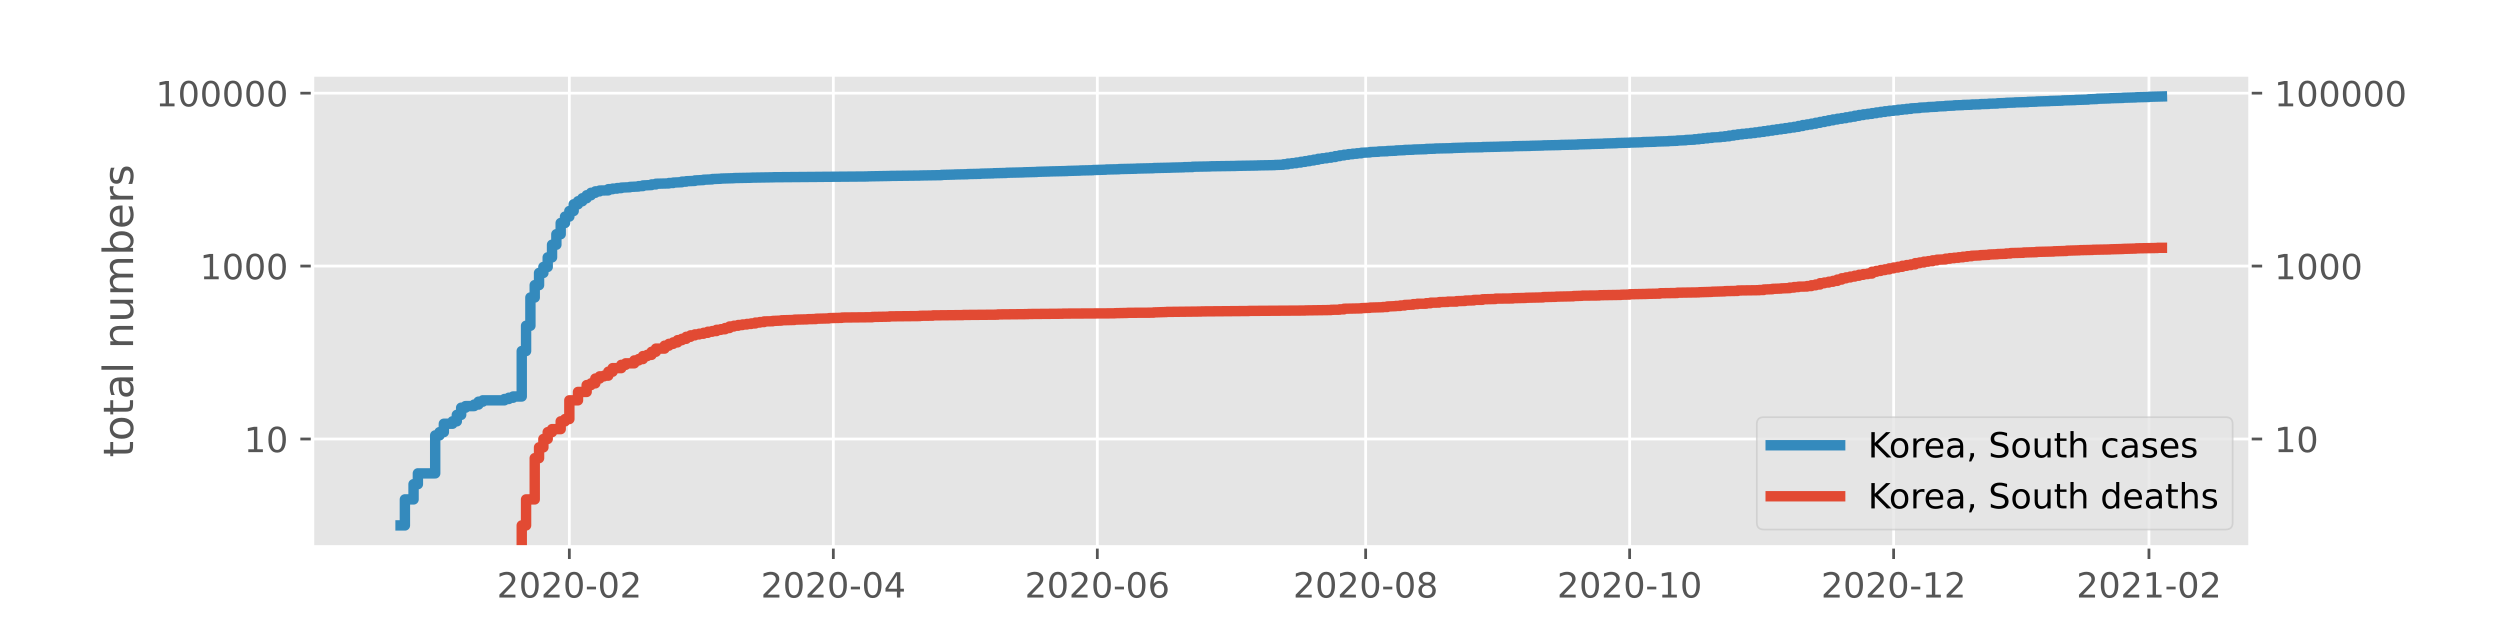
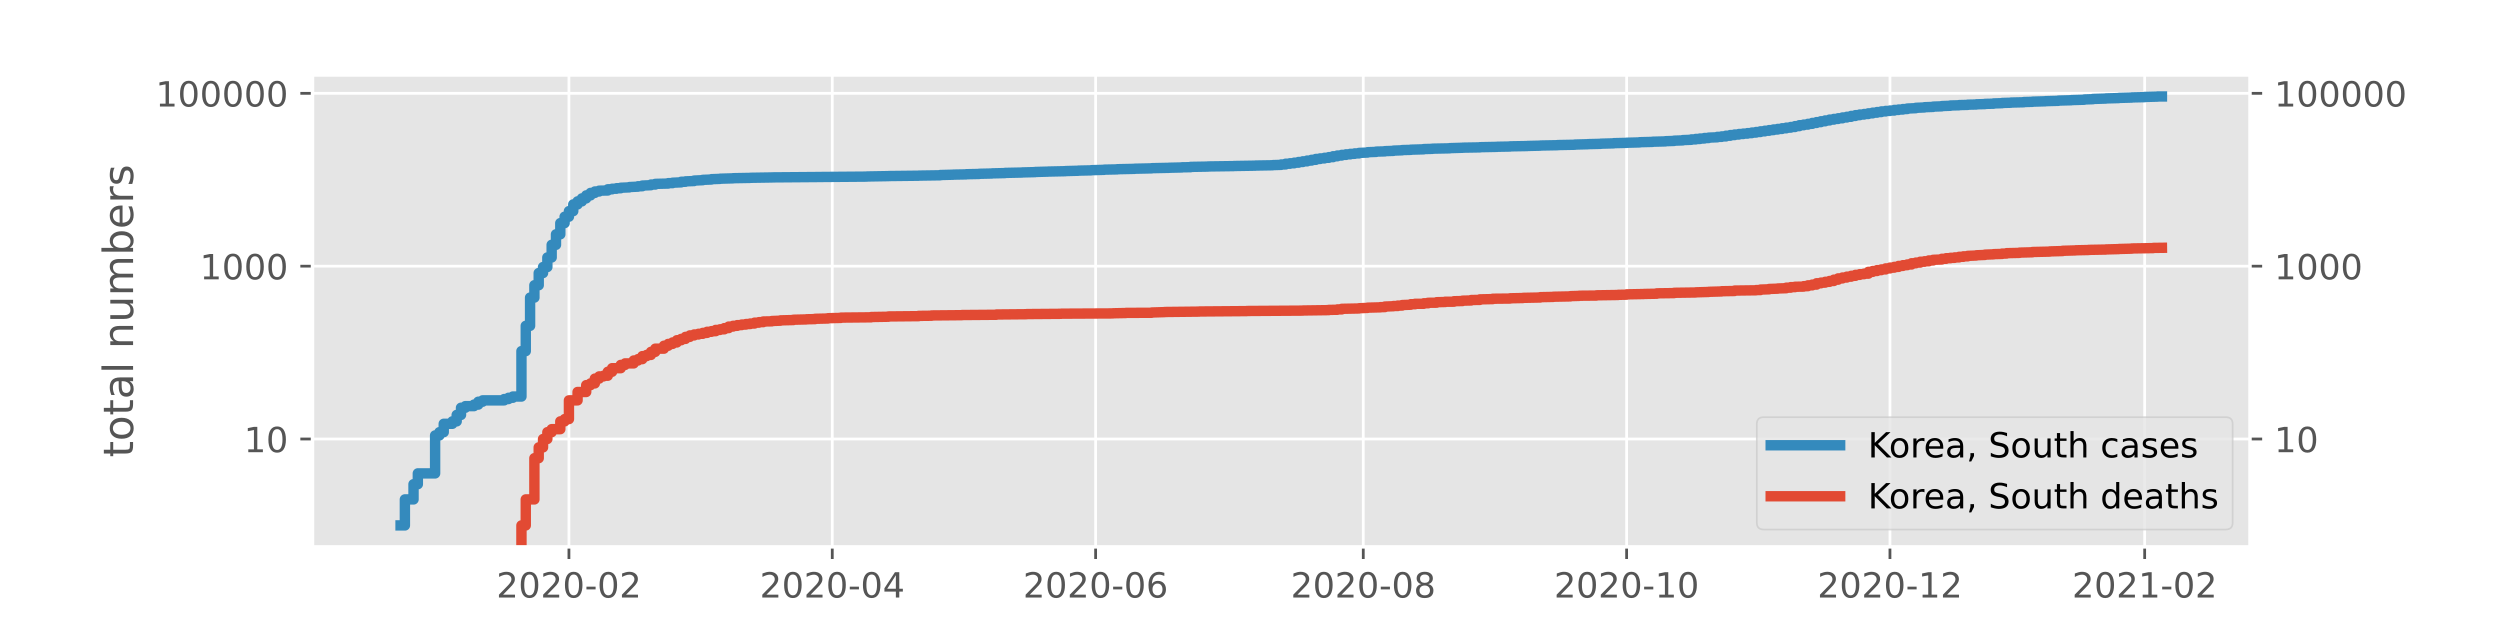
<svg xmlns="http://www.w3.org/2000/svg" xmlns:xlink="http://www.w3.org/1999/xlink" height="180pt" version="1.1" viewBox="0 0 720 180" width="720pt">
  <defs>
    <style type="text/css">*{stroke-linecap:butt;stroke-linejoin:round;}</style>
  </defs>
  <g id="figure_1">
    <g id="patch_1">
      <path d="M 0 180  L 720 180  L 720 0  L 0 0  z " style="fill:#ffffff;" />
    </g>
    <g id="axes_1">
      <g id="patch_2">
        <path d="M 90 157.5  L 648 157.5  L 648 21.6  L 90 21.6  z " style="fill:#e5e5e5;" />
      </g>
      <g id="matplotlib.axis_1">
        <g id="xtick_1">
          <g id="line2d_1">
-             <path clip-path="url(#p43a30514e8)" d="M 163.972 157.5  L 163.972 21.6  " style="fill:none;stroke:#ffffff;stroke-linecap:square;stroke-width:0.8;" />
+             <path clip-path="url(#p8a3646dbe7)" d="M 163.853 157.5  L 163.853 21.6  " style="fill:none;stroke:#ffffff;stroke-linecap:square;stroke-width:0.8;" />
          </g>
          <g id="line2d_2">
            <defs>
-               <path d="M 0 0  L 0 3.5  " id="md64f65a2cf" style="stroke:#555555;stroke-width:0.8;" />
+               <path d="M 0 0  L 0 3.5  " id="m3eeeee7637" style="stroke:#555555;stroke-width:0.8;" />
            </defs>
            <g>
-               <use style="fill:#555555;stroke:#555555;stroke-width:0.8;" x="163.972" xlink:href="#md64f65a2cf" y="157.5" />
+               <use style="fill:#555555;stroke:#555555;stroke-width:0.8;" x="163.853" xlink:href="#m3eeeee7637" y="157.5" />
            </g>
          </g>
          <g id="text_1">
-             <text style="fill:#555555;font-family:DejaVu Sans;font-size:10px;font-stretch:normal;font-style:normal;font-weight:normal;text-anchor:middle;" transform="rotate(-0, 163.9721, 172.0984)" x="163.972" y="172.098">2020-02</text>
+             <text style="fill:#555555;font-family:DejaVu Sans;font-size:10px;font-stretch:normal;font-style:normal;font-weight:normal;text-anchor:middle;" transform="rotate(-0, 163.8529, 172.0984)" x="163.853" y="172.098">2020-02</text>
          </g>
        </g>
        <g id="xtick_2">
          <g id="line2d_3">
-             <path clip-path="url(#p43a30514e8)" d="M 240.001 157.5  L 240.001 21.6  " style="fill:none;stroke:#ffffff;stroke-linecap:square;stroke-width:0.8;" />
+             <path clip-path="url(#p8a3646dbe7)" d="M 239.695 157.5  L 239.695 21.6  " style="fill:none;stroke:#ffffff;stroke-linecap:square;stroke-width:0.8;" />
          </g>
          <g id="line2d_4">
            <g>
-               <use style="fill:#555555;stroke:#555555;stroke-width:0.8;" x="240.001" xlink:href="#md64f65a2cf" y="157.5" />
+               <use style="fill:#555555;stroke:#555555;stroke-width:0.8;" x="239.695" xlink:href="#m3eeeee7637" y="157.5" />
            </g>
          </g>
          <g id="text_2">
-             <text style="fill:#555555;font-family:DejaVu Sans;font-size:10px;font-stretch:normal;font-style:normal;font-weight:normal;text-anchor:middle;" transform="rotate(-0, 240.0007, 172.0984)" x="240.001" y="172.098">2020-04</text>
+             <text style="fill:#555555;font-family:DejaVu Sans;font-size:10px;font-stretch:normal;font-style:normal;font-weight:normal;text-anchor:middle;" transform="rotate(-0, 239.6952, 172.0984)" x="239.695" y="172.098">2020-04</text>
          </g>
        </g>
        <g id="xtick_3">
          <g id="line2d_5">
-             <path clip-path="url(#p43a30514e8)" d="M 316.029 157.5  L 316.029 21.6  " style="fill:none;stroke:#ffffff;stroke-linecap:square;stroke-width:0.8;" />
+             <path clip-path="url(#p8a3646dbe7)" d="M 315.537 157.5  L 315.537 21.6  " style="fill:none;stroke:#ffffff;stroke-linecap:square;stroke-width:0.8;" />
          </g>
          <g id="line2d_6">
            <g>
-               <use style="fill:#555555;stroke:#555555;stroke-width:0.8;" x="316.029" xlink:href="#md64f65a2cf" y="157.5" />
+               <use style="fill:#555555;stroke:#555555;stroke-width:0.8;" x="315.537" xlink:href="#m3eeeee7637" y="157.5" />
            </g>
          </g>
          <g id="text_3">
-             <text style="fill:#555555;font-family:DejaVu Sans;font-size:10px;font-stretch:normal;font-style:normal;font-weight:normal;text-anchor:middle;" transform="rotate(-0, 316.0293, 172.0984)" x="316.029" y="172.098">2020-06</text>
+             <text style="fill:#555555;font-family:DejaVu Sans;font-size:10px;font-stretch:normal;font-style:normal;font-weight:normal;text-anchor:middle;" transform="rotate(-0, 315.5374, 172.0984)" x="315.537" y="172.098">2020-06</text>
          </g>
        </g>
        <g id="xtick_4">
          <g id="line2d_7">
-             <path clip-path="url(#p43a30514e8)" d="M 393.304 157.5  L 393.304 21.6  " style="fill:none;stroke:#ffffff;stroke-linecap:square;stroke-width:0.8;" />
+             <path clip-path="url(#p8a3646dbe7)" d="M 392.623 157.5  L 392.623 21.6  " style="fill:none;stroke:#ffffff;stroke-linecap:square;stroke-width:0.8;" />
          </g>
          <g id="line2d_8">
            <g>
-               <use style="fill:#555555;stroke:#555555;stroke-width:0.8;" x="393.304" xlink:href="#md64f65a2cf" y="157.5" />
+               <use style="fill:#555555;stroke:#555555;stroke-width:0.8;" x="392.623" xlink:href="#m3eeeee7637" y="157.5" />
            </g>
          </g>
          <g id="text_4">
-             <text style="fill:#555555;font-family:DejaVu Sans;font-size:10px;font-stretch:normal;font-style:normal;font-weight:normal;text-anchor:middle;" transform="rotate(-0, 393.3042, 172.0984)" x="393.304" y="172.098">2020-08</text>
+             <text style="fill:#555555;font-family:DejaVu Sans;font-size:10px;font-stretch:normal;font-style:normal;font-weight:normal;text-anchor:middle;" transform="rotate(-0, 392.623, 172.0984)" x="392.623" y="172.098">2020-08</text>
          </g>
        </g>
        <g id="xtick_5">
          <g id="line2d_9">
-             <path clip-path="url(#p43a30514e8)" d="M 469.333 157.5  L 469.333 21.6  " style="fill:none;stroke:#ffffff;stroke-linecap:square;stroke-width:0.8;" />
+             <path clip-path="url(#p8a3646dbe7)" d="M 468.465 157.5  L 468.465 21.6  " style="fill:none;stroke:#ffffff;stroke-linecap:square;stroke-width:0.8;" />
          </g>
          <g id="line2d_10">
            <g>
-               <use style="fill:#555555;stroke:#555555;stroke-width:0.8;" x="469.333" xlink:href="#md64f65a2cf" y="157.5" />
+               <use style="fill:#555555;stroke:#555555;stroke-width:0.8;" x="468.465" xlink:href="#m3eeeee7637" y="157.5" />
            </g>
          </g>
          <g id="text_5">
-             <text style="fill:#555555;font-family:DejaVu Sans;font-size:10px;font-stretch:normal;font-style:normal;font-weight:normal;text-anchor:middle;" transform="rotate(-0, 469.3328, 172.0984)" x="469.333" y="172.098">2020-10</text>
+             <text style="fill:#555555;font-family:DejaVu Sans;font-size:10px;font-stretch:normal;font-style:normal;font-weight:normal;text-anchor:middle;" transform="rotate(-0, 468.4652, 172.0984)" x="468.465" y="172.098">2020-10</text>
          </g>
        </g>
        <g id="xtick_6">
          <g id="line2d_11">
-             <path clip-path="url(#p43a30514e8)" d="M 545.361 157.5  L 545.361 21.6  " style="fill:none;stroke:#ffffff;stroke-linecap:square;stroke-width:0.8;" />
+             <path clip-path="url(#p8a3646dbe7)" d="M 544.307 157.5  L 544.307 21.6  " style="fill:none;stroke:#ffffff;stroke-linecap:square;stroke-width:0.8;" />
          </g>
          <g id="line2d_12">
            <g>
-               <use style="fill:#555555;stroke:#555555;stroke-width:0.8;" x="545.361" xlink:href="#md64f65a2cf" y="157.5" />
+               <use style="fill:#555555;stroke:#555555;stroke-width:0.8;" x="544.307" xlink:href="#m3eeeee7637" y="157.5" />
            </g>
          </g>
          <g id="text_6">
-             <text style="fill:#555555;font-family:DejaVu Sans;font-size:10px;font-stretch:normal;font-style:normal;font-weight:normal;text-anchor:middle;" transform="rotate(-0, 545.3614, 172.0984)" x="545.361" y="172.098">2020-12</text>
+             <text style="fill:#555555;font-family:DejaVu Sans;font-size:10px;font-stretch:normal;font-style:normal;font-weight:normal;text-anchor:middle;" transform="rotate(-0, 544.3075, 172.0984)" x="544.307" y="172.098">2020-12</text>
          </g>
        </g>
        <g id="xtick_7">
          <g id="line2d_13">
-             <path clip-path="url(#p43a30514e8)" d="M 618.897 157.5  L 618.897 21.6  " style="fill:none;stroke:#ffffff;stroke-linecap:square;stroke-width:0.8;" />
+             <path clip-path="url(#p8a3646dbe7)" d="M 617.663 157.5  L 617.663 21.6  " style="fill:none;stroke:#ffffff;stroke-linecap:square;stroke-width:0.8;" />
          </g>
          <g id="line2d_14">
            <g>
-               <use style="fill:#555555;stroke:#555555;stroke-width:0.8;" x="618.897" xlink:href="#md64f65a2cf" y="157.5" />
+               <use style="fill:#555555;stroke:#555555;stroke-width:0.8;" x="617.663" xlink:href="#m3eeeee7637" y="157.5" />
            </g>
          </g>
          <g id="text_7">
-             <text style="fill:#555555;font-family:DejaVu Sans;font-size:10px;font-stretch:normal;font-style:normal;font-weight:normal;text-anchor:middle;" transform="rotate(-0, 618.8973, 172.0984)" x="618.897" y="172.098">2021-02</text>
+             <text style="fill:#555555;font-family:DejaVu Sans;font-size:10px;font-stretch:normal;font-style:normal;font-weight:normal;text-anchor:middle;" transform="rotate(-0, 617.6631, 172.0984)" x="617.663" y="172.098">2021-02</text>
          </g>
        </g>
      </g>
      <g id="matplotlib.axis_2">
        <g id="ytick_1">
          <g id="line2d_15">
-             <path clip-path="url(#p43a30514e8)" d="M 90 126.425  L 648 126.425  " style="fill:none;stroke:#ffffff;stroke-linecap:square;stroke-width:0.8;" />
+             <path clip-path="url(#p8a3646dbe7)" d="M 90 126.435  L 648 126.435  " style="fill:none;stroke:#ffffff;stroke-linecap:square;stroke-width:0.8;" />
          </g>
          <g id="line2d_16">
            <defs>
-               <path d="M 0 0  L -3.5 0  " id="m64a913d6ca" style="stroke:#555555;stroke-width:0.8;" />
+               <path d="M 0 0  L -3.5 0  " id="m6e95ade12e" style="stroke:#555555;stroke-width:0.8;" />
            </defs>
            <g>
-               <use style="fill:#555555;stroke:#555555;stroke-width:0.8;" x="90" xlink:href="#m64a913d6ca" y="126.425" />
+               <use style="fill:#555555;stroke:#555555;stroke-width:0.8;" x="90" xlink:href="#m6e95ade12e" y="126.435" />
            </g>
          </g>
          <g id="line2d_17">
            <defs>
-               <path d="M 0 0  L 3.5 0  " id="m643b2a8a29" style="stroke:#555555;stroke-width:0.8;" />
+               <path d="M 0 0  L 3.5 0  " id="m6616b6a2cb" style="stroke:#555555;stroke-width:0.8;" />
            </defs>
            <g>
-               <use style="fill:#555555;stroke:#555555;stroke-width:0.8;" x="648" xlink:href="#m643b2a8a29" y="126.425" />
+               <use style="fill:#555555;stroke:#555555;stroke-width:0.8;" x="648" xlink:href="#m6616b6a2cb" y="126.435" />
            </g>
          </g>
          <g id="text_8">
-             <text style="fill:#555555;font-family:DejaVu Sans;font-size:10px;font-stretch:normal;font-style:normal;font-weight:normal;text-anchor:end;" transform="rotate(-0, 83, 130.224)" x="83" y="130.224">10</text>
+             <text style="fill:#555555;font-family:DejaVu Sans;font-size:10px;font-stretch:normal;font-style:normal;font-weight:normal;text-anchor:end;" transform="rotate(-0, 83, 130.2339)" x="83" y="130.234">10</text>
          </g>
          <g id="text_9">
-             <text style="fill:#555555;font-family:DejaVu Sans;font-size:10px;font-stretch:normal;font-style:normal;font-weight:normal;text-anchor:start;" transform="rotate(-0, 655, 130.224)" x="655" y="130.224">10</text>
+             <text style="fill:#555555;font-family:DejaVu Sans;font-size:10px;font-stretch:normal;font-style:normal;font-weight:normal;text-anchor:start;" transform="rotate(-0, 655, 130.2339)" x="655" y="130.234">10</text>
          </g>
        </g>
        <g id="ytick_2">
          <g id="line2d_18">
-             <path clip-path="url(#p43a30514e8)" d="M 90 76.629  L 648 76.629  " style="fill:none;stroke:#ffffff;stroke-linecap:square;stroke-width:0.8;" />
+             <path clip-path="url(#p8a3646dbe7)" d="M 90 76.659  L 648 76.659  " style="fill:none;stroke:#ffffff;stroke-linecap:square;stroke-width:0.8;" />
          </g>
          <g id="line2d_19">
            <g>
-               <use style="fill:#555555;stroke:#555555;stroke-width:0.8;" x="90" xlink:href="#m64a913d6ca" y="76.629" />
+               <use style="fill:#555555;stroke:#555555;stroke-width:0.8;" x="90" xlink:href="#m6e95ade12e" y="76.659" />
            </g>
          </g>
          <g id="line2d_20">
            <g>
-               <use style="fill:#555555;stroke:#555555;stroke-width:0.8;" x="648" xlink:href="#m643b2a8a29" y="76.629" />
+               <use style="fill:#555555;stroke:#555555;stroke-width:0.8;" x="648" xlink:href="#m6616b6a2cb" y="76.659" />
            </g>
          </g>
          <g id="text_10">
-             <text style="fill:#555555;font-family:DejaVu Sans;font-size:10px;font-stretch:normal;font-style:normal;font-weight:normal;text-anchor:end;" transform="rotate(-0, 83, 80.42813)" x="83" y="80.428">1000</text>
+             <text style="fill:#555555;font-family:DejaVu Sans;font-size:10px;font-stretch:normal;font-style:normal;font-weight:normal;text-anchor:end;" transform="rotate(-0, 83, 80.4578)" x="83" y="80.458">1000</text>
          </g>
          <g id="text_11">
-             <text style="fill:#555555;font-family:DejaVu Sans;font-size:10px;font-stretch:normal;font-style:normal;font-weight:normal;text-anchor:start;" transform="rotate(-0, 655, 80.42813)" x="655" y="80.428">1000</text>
+             <text style="fill:#555555;font-family:DejaVu Sans;font-size:10px;font-stretch:normal;font-style:normal;font-weight:normal;text-anchor:start;" transform="rotate(-0, 655, 80.4578)" x="655" y="80.458">1000</text>
          </g>
        </g>
        <g id="ytick_3">
          <g id="line2d_21">
-             <path clip-path="url(#p43a30514e8)" d="M 90 26.833  L 648 26.833  " style="fill:none;stroke:#ffffff;stroke-linecap:square;stroke-width:0.8;" />
+             <path clip-path="url(#p8a3646dbe7)" d="M 90 26.882  L 648 26.882  " style="fill:none;stroke:#ffffff;stroke-linecap:square;stroke-width:0.8;" />
          </g>
          <g id="line2d_22">
            <g>
-               <use style="fill:#555555;stroke:#555555;stroke-width:0.8;" x="90" xlink:href="#m64a913d6ca" y="26.833" />
+               <use style="fill:#555555;stroke:#555555;stroke-width:0.8;" x="90" xlink:href="#m6e95ade12e" y="26.882" />
            </g>
          </g>
          <g id="line2d_23">
            <g>
-               <use style="fill:#555555;stroke:#555555;stroke-width:0.8;" x="648" xlink:href="#m643b2a8a29" y="26.833" />
+               <use style="fill:#555555;stroke:#555555;stroke-width:0.8;" x="648" xlink:href="#m6616b6a2cb" y="26.882" />
            </g>
          </g>
          <g id="text_12">
-             <text style="fill:#555555;font-family:DejaVu Sans;font-size:10px;font-stretch:normal;font-style:normal;font-weight:normal;text-anchor:end;" transform="rotate(-0, 83, 30.63225)" x="83" y="30.632">100000</text>
+             <text style="fill:#555555;font-family:DejaVu Sans;font-size:10px;font-stretch:normal;font-style:normal;font-weight:normal;text-anchor:end;" transform="rotate(-0, 83, 30.6817)" x="83" y="30.682">100000</text>
          </g>
          <g id="text_13">
-             <text style="fill:#555555;font-family:DejaVu Sans;font-size:10px;font-stretch:normal;font-style:normal;font-weight:normal;text-anchor:start;" transform="rotate(-0, 655, 30.63225)" x="655" y="30.632">100000</text>
+             <text style="fill:#555555;font-family:DejaVu Sans;font-size:10px;font-stretch:normal;font-style:normal;font-weight:normal;text-anchor:start;" transform="rotate(-0, 655, 30.6817)" x="655" y="30.682">100000</text>
          </g>
        </g>
        <g id="text_14">
          <text style="fill:#555555;font-family:DejaVu Sans;font-size:12px;font-stretch:normal;font-style:normal;font-weight:normal;text-anchor:middle;" transform="rotate(-90, 38.32937, 89.55)" x="38.329" y="89.55">total numbers</text>
        </g>
      </g>
      <g id="line2d_24">
-         <path clip-path="url(#p43a30514e8)" d="M 115.364 151.323  L 116.61 151.323  L 116.61 143.828  L 119.103 143.828  L 119.103 139.443  L 120.349 139.443  L 120.349 136.333  L 125.335 136.333  L 125.335 125.394  L 126.581 125.394  L 126.581 124.453  L 127.827 124.453  L 127.827 122.04  L 130.32 122.04  L 130.32 121.343  L 131.566 121.343  L 131.566 119.484  L 132.813 119.484  L 132.813 117.419  L 134.059 117.419  L 134.059 116.958  L 136.552 116.958  L 136.552 116.517  L 137.798 116.517  L 137.798 115.685  L 139.045 115.685  L 139.045 115.291  L 145.277 115.291  L 145.277 114.912  L 146.523 114.912  L 146.523 114.545  L 147.769 114.545  L 147.769 114.191  L 150.262 114.191  L 150.262 101.103  L 151.508 101.103  L 151.508 93.818  L 152.755 93.818  L 152.755 85.68  L 154.001 85.68  L 154.001 82.117  L 155.247 82.117  L 155.247 78.605  L 156.494 78.605  L 156.494 76.881  L 157.74 76.881  L 157.74 74.121  L 158.987 74.121  L 158.987 70.479  L 160.233 70.479  L 160.233 67.45  L 161.479 67.45  L 161.479 64.222  L 162.726 64.222  L 162.726 62.377  L 163.972 62.377  L 163.972 60.769  L 165.218 60.769  L 165.218 58.831  L 166.465 58.831  L 166.465 57.96  L 167.711 57.96  L 167.711 57.097  L 168.958 57.097  L 168.958 56.235  L 170.204 56.235  L 170.204 55.525  L 171.45 55.525  L 171.45 55.113  L 172.697 55.113  L 172.697 54.873  L 175.189 54.823  L 175.189 54.48  L 176.436 54.48  L 176.436 54.322  L 177.682 54.322  L 177.682 54.172  L 178.929 54.172  L 178.929 54.028  L 181.421 53.927  L 181.421 53.829  L 183.914 53.72  L 183.914 53.6  L 185.16 53.6  L 185.16 53.406  L 187.653 53.297  L 187.653 53.114  L 188.899 53.114  L 188.899 52.917  L 192.639 52.826  L 192.639 52.707  L 193.885 52.707  L 193.885 52.584  L 196.378 52.479  L 196.378 52.311  L 197.624 52.311  L 197.624 52.192  L 200.117 52.104  L 200.117 51.965  L 202.61 51.854  L 202.61 51.757  L 205.102 51.664  L 205.102 51.564  L 207.595 51.478  L 207.595 51.428  L 211.334 51.324  L 211.334 51.283  L 216.32 51.191  L 216.32 51.165  L 222.551 51.065  L 222.551 51.047  L 236.262 50.938  L 236.262 50.934  L 249.972 50.825  L 249.972 50.79  L 256.203 50.683  L 256.203 50.664  L 264.928 50.562  L 264.928 50.539  L 271.16 50.443  L 271.16 50.367  L 274.899 50.275  L 274.899 50.25  L 278.638 50.181  L 278.638 50.135  L 282.377 50.063  L 282.377 50.016  L 286.116 49.928  L 286.116 49.894  L 289.855 49.807  L 289.855 49.757  L 294.841 49.651  L 294.841 49.621  L 298.58 49.53  L 298.58 49.487  L 302.319 49.387  L 302.319 49.372  L 307.305 49.264  L 307.305 49.23  L 311.044 49.134  L 311.044 49.098  L 314.783 49.02  L 314.783 48.974  L 318.522 48.869  L 318.522 48.819  L 322.261 48.745  L 322.261 48.693  L 327.247 48.588  L 327.247 48.553  L 332.232 48.445  L 332.232 48.397  L 337.218 48.291  L 337.218 48.271  L 340.957 48.187  L 340.957 48.141  L 343.449 48.109  L 343.449 48.022  L 348.435 47.937  L 348.435 47.901  L 355.913 47.796  L 355.913 47.771  L 362.145 47.667  L 362.145 47.64  L 367.13 47.555  L 367.13 47.514  L 369.623 47.439  L 369.623 47.319  L 370.87 47.319  L 370.87 47.12  L 372.116 47.12  L 372.116 46.982  L 373.362 46.982  L 373.362 46.812  L 374.609 46.812  L 374.609 46.61  L 375.855 46.61  L 375.855 46.417  L 377.101 46.417  L 377.101 46.205  L 378.348 46.205  L 378.348 45.992  L 379.594 45.992  L 379.594 45.742  L 380.841 45.742  L 380.841 45.578  L 382.087 45.578  L 382.087 45.408  L 383.333 45.408  L 383.333 45.217  L 384.58 45.217  L 384.58 44.959  L 385.826 44.959  L 385.826 44.747  L 387.072 44.747  L 387.072 44.565  L 388.319 44.565  L 388.319 44.4  L 389.565 44.4  L 389.565 44.265  L 390.811 44.265  L 390.811 44.138  L 392.058 44.138  L 392.058 43.996  L 394.551 43.893  L 394.551 43.79  L 397.043 43.703  L 397.043 43.618  L 399.536 43.557  L 399.536 43.488  L 402.029 43.41  L 402.029 43.332  L 404.522 43.245  L 404.522 43.178  L 407.014 43.119  L 407.014 43.066  L 410.753 42.96  L 410.753 42.887  L 413.246 42.827  L 413.246 42.775  L 418.232 42.675  L 418.232 42.624  L 421.971 42.513  L 421.971 42.485  L 426.956 42.401  L 426.956 42.35  L 431.942 42.252  L 431.942 42.224  L 435.681 42.157  L 435.681 42.107  L 440.666 42.02  L 440.666 41.995  L 444.405 41.908  L 444.405 41.871  L 449.391 41.776  L 449.391 41.737  L 454.376 41.641  L 454.376 41.591  L 458.115 41.493  L 458.115 41.467  L 461.855 41.381  L 461.855 41.338  L 465.594 41.24  L 465.594 41.189  L 469.333 41.099  L 469.333 41.068  L 473.072 40.971  L 473.072 40.913  L 476.811 40.821  L 476.811 40.772  L 480.55 40.676  L 480.55 40.62  L 483.043 40.546  L 483.043 40.468  L 485.536 40.389  L 485.536 40.305  L 488.028 40.219  L 488.028 40.103  L 489.275 40.103  L 489.275 39.977  L 490.521 39.977  L 490.521 39.846  L 491.767 39.846  L 491.767 39.707  L 493.014 39.707  L 493.014 39.591  L 495.507 39.496  L 495.507 39.375  L 496.753 39.375  L 496.753 39.244  L 497.999 39.244  L 497.999 39.047  L 499.246 39.047  L 499.246 38.858  L 500.492 38.858  L 500.492 38.699  L 501.738 38.699  L 501.738 38.554  L 502.985 38.554  L 502.985 38.435  L 504.231 38.435  L 504.231 38.293  L 505.478 38.293  L 505.478 38.135  L 506.724 38.135  L 506.724 37.97  L 507.97 37.97  L 507.97 37.781  L 509.217 37.781  L 509.217 37.609  L 510.463 37.609  L 510.463 37.426  L 511.709 37.426  L 511.709 37.25  L 512.956 37.25  L 512.956 37.083  L 514.202 37.083  L 514.202 36.896  L 515.449 36.896  L 515.449 36.714  L 516.695 36.714  L 516.695 36.531  L 517.941 36.531  L 517.941 36.282  L 519.188 36.282  L 519.188 36.018  L 520.434 36.018  L 520.434 35.838  L 521.68 35.838  L 521.68 35.621  L 522.927 35.621  L 522.927 35.362  L 524.173 35.362  L 524.173 35.124  L 525.419 35.124  L 525.419 34.879  L 526.666 34.879  L 526.666 34.642  L 527.912 34.642  L 527.912 34.401  L 529.159 34.401  L 529.159 34.201  L 530.405 34.201  L 530.405 34.017  L 531.651 34.017  L 531.651 33.79  L 532.898 33.79  L 532.898 33.59  L 534.144 33.59  L 534.144 33.343  L 535.39 33.343  L 535.39 33.122  L 536.637 33.122  L 536.637 32.936  L 537.883 32.936  L 537.883 32.783  L 539.13 32.783  L 539.13 32.589  L 540.376 32.589  L 540.376 32.398  L 541.622 32.398  L 541.622 32.224  L 542.869 32.224  L 542.869 32.042  L 544.115 32.042  L 544.115 31.899  L 545.361 31.899  L 545.361 31.787  L 546.608 31.787  L 546.608 31.614  L 547.854 31.614  L 547.854 31.495  L 549.101 31.495  L 549.101 31.356  L 550.347 31.356  L 550.347 31.214  L 552.84 31.106  L 552.84 31.003  L 555.332 30.898  L 555.332 30.828  L 557.825 30.744  L 557.825 30.657  L 560.318 30.578  L 560.318 30.5  L 562.811 30.412  L 562.811 30.334  L 565.303 30.276  L 565.303 30.219  L 567.796 30.16  L 567.796 30.101  L 570.289 30.051  L 570.289 29.988  L 572.782 29.932  L 572.782 29.869  L 575.274 29.818  L 575.274 29.74  L 577.767 29.67  L 577.767 29.604  L 580.26 29.54  L 580.26 29.491  L 583.999 29.403  L 583.999 29.339  L 586.492 29.278  L 586.492 29.228  L 590.231 29.125  L 590.231 29.087  L 593.97 28.988  L 593.97 28.922  L 597.709 28.822  L 597.709 28.78  L 601.448 28.677  L 601.448 28.597  L 603.941 28.518  L 603.941 28.448  L 607.68 28.34  L 607.68 28.299  L 611.419 28.201  L 611.419 28.152  L 615.158 28.054  L 615.158 28.011  L 618.897 27.928  L 618.897 27.875  L 622.636 27.777  L 622.636 27.777  " style="fill:none;stroke:#348abd;stroke-linecap:square;stroke-width:3;" />
+         <path clip-path="url(#p8a3646dbe7)" d="M 115.364 151.323  L 116.607 151.323  L 116.607 143.831  L 119.094 143.831  L 119.094 139.448  L 120.337 139.448  L 120.337 136.339  L 125.31 136.339  L 125.31 125.404  L 126.553 125.404  L 126.553 124.464  L 127.797 124.464  L 127.797 122.052  L 130.283 122.052  L 130.283 121.355  L 131.527 121.355  L 131.527 119.497  L 132.77 119.497  L 132.77 117.432  L 134.013 117.432  L 134.013 116.972  L 136.5 116.972  L 136.5 116.531  L 137.743 116.531  L 137.743 115.699  L 138.987 115.699  L 138.987 115.306  L 145.203 115.306  L 145.203 114.926  L 146.447 114.926  L 146.447 114.56  L 147.69 114.56  L 147.69 114.206  L 150.176 114.206  L 150.176 101.123  L 151.42 101.123  L 151.42 93.841  L 152.663 93.841  L 152.663 85.706  L 153.906 85.706  L 153.906 82.144  L 155.15 82.144  L 155.15 78.634  L 156.393 78.634  L 156.393 76.91  L 157.636 76.91  L 157.636 74.152  L 158.88 74.152  L 158.88 70.511  L 160.123 70.511  L 160.123 67.483  L 161.366 67.483  L 161.366 64.257  L 162.61 64.257  L 162.61 62.412  L 163.853 62.412  L 163.853 60.805  L 165.096 60.805  L 165.096 58.868  L 166.34 58.868  L 166.34 57.997  L 167.583 57.997  L 167.583 57.135  L 168.826 57.135  L 168.826 56.273  L 170.07 56.273  L 170.07 55.563  L 171.313 55.563  L 171.313 55.151  L 172.556 55.151  L 172.556 54.912  L 175.043 54.861  L 175.043 54.519  L 176.286 54.519  L 176.286 54.361  L 177.529 54.361  L 177.529 54.211  L 178.773 54.211  L 178.773 54.067  L 181.259 53.966  L 181.259 53.868  L 183.746 53.759  L 183.746 53.638  L 184.989 53.638  L 184.989 53.445  L 187.476 53.336  L 187.476 53.153  L 188.719 53.153  L 188.719 52.956  L 192.449 52.865  L 192.449 52.746  L 193.693 52.746  L 193.693 52.624  L 196.179 52.518  L 196.179 52.35  L 197.422 52.35  L 197.422 52.231  L 199.909 52.143  L 199.909 52.004  L 202.396 51.893  L 202.396 51.797  L 204.882 51.704  L 204.882 51.603  L 207.369 51.517  L 207.369 51.468  L 211.099 51.363  L 211.099 51.323  L 216.072 51.231  L 216.072 51.205  L 222.289 51.105  L 222.289 51.087  L 235.965 50.978  L 235.965 50.974  L 249.642 50.865  L 249.642 50.83  L 255.858 50.723  L 255.858 50.704  L 264.561 50.602  L 264.561 50.579  L 270.778 50.483  L 270.778 50.408  L 274.508 50.315  L 274.508 50.29  L 278.238 50.221  L 278.238 50.176  L 281.968 50.103  L 281.968 50.056  L 285.698 49.969  L 285.698 49.934  L 289.428 49.848  L 289.428 49.797  L 294.401 49.691  L 294.401 49.661  L 298.131 49.571  L 298.131 49.528  L 301.861 49.427  L 301.861 49.412  L 306.834 49.304  L 306.834 49.271  L 310.564 49.174  L 310.564 49.139  L 314.294 49.06  L 314.294 49.015  L 318.024 48.91  L 318.024 48.859  L 321.754 48.785  L 321.754 48.734  L 326.727 48.629  L 326.727 48.593  L 331.701 48.486  L 331.701 48.437  L 336.674 48.332  L 336.674 48.312  L 340.404 48.228  L 340.404 48.182  L 342.89 48.15  L 342.89 48.063  L 347.864 47.978  L 347.864 47.942  L 355.324 47.837  L 355.324 47.812  L 361.54 47.708  L 361.54 47.682  L 366.513 47.596  L 366.513 47.555  L 369 47.48  L 369 47.36  L 370.243 47.36  L 370.243 47.161  L 371.487 47.161  L 371.487 47.023  L 372.73 47.023  L 372.73 46.853  L 373.973 46.853  L 373.973 46.651  L 375.217 46.651  L 375.217 46.459  L 376.46 46.459  L 376.46 46.247  L 377.703 46.247  L 377.703 46.034  L 378.947 46.034  L 378.947 45.784  L 380.19 45.784  L 380.19 45.62  L 381.433 45.62  L 381.433 45.45  L 382.676 45.45  L 382.676 45.259  L 383.92 45.259  L 383.92 45.001  L 385.163 45.001  L 385.163 44.789  L 386.406 44.789  L 386.406 44.608  L 387.65 44.608  L 387.65 44.442  L 388.893 44.442  L 388.893 44.307  L 390.136 44.307  L 390.136 44.181  L 391.38 44.181  L 391.38 44.039  L 393.866 43.936  L 393.866 43.833  L 396.353 43.746  L 396.353 43.66  L 398.84 43.6  L 398.84 43.531  L 401.326 43.453  L 401.326 43.375  L 403.813 43.288  L 403.813 43.221  L 406.299 43.162  L 406.299 43.109  L 410.029 43.003  L 410.029 42.93  L 412.516 42.87  L 412.516 42.818  L 417.489 42.718  L 417.489 42.667  L 421.219 42.556  L 421.219 42.528  L 426.193 42.444  L 426.193 42.393  L 431.166 42.296  L 431.166 42.267  L 434.896 42.201  L 434.896 42.15  L 439.869 42.064  L 439.869 42.038  L 443.599 41.951  L 443.599 41.915  L 448.572 41.82  L 448.572 41.781  L 453.545 41.685  L 453.545 41.634  L 457.275 41.537  L 457.275 41.511  L 461.005 41.425  L 461.005 41.382  L 464.735 41.284  L 464.735 41.232  L 468.465 41.143  L 468.465 41.112  L 472.195 41.015  L 472.195 40.957  L 475.925 40.865  L 475.925 40.816  L 479.655 40.72  L 479.655 40.664  L 482.142 40.59  L 482.142 40.512  L 484.628 40.433  L 484.628 40.349  L 487.115 40.263  L 487.115 40.147  L 488.358 40.147  L 488.358 40.021  L 489.602 40.021  L 489.602 39.89  L 490.845 39.89  L 490.845 39.752  L 492.088 39.752  L 492.088 39.635  L 494.575 39.54  L 494.575 39.419  L 495.818 39.419  L 495.818 39.288  L 497.061 39.288  L 497.061 39.091  L 498.305 39.091  L 498.305 38.903  L 499.548 38.903  L 499.548 38.744  L 500.791 38.744  L 500.791 38.599  L 502.035 38.599  L 502.035 38.479  L 503.278 38.479  L 503.278 38.338  L 504.521 38.338  L 504.521 38.18  L 505.765 38.18  L 505.765 38.015  L 507.008 38.015  L 507.008 37.826  L 508.251 37.826  L 508.251 37.654  L 509.495 37.654  L 509.495 37.471  L 510.738 37.471  L 510.738 37.295  L 511.981 37.295  L 511.981 37.128  L 513.225 37.128  L 513.225 36.941  L 514.468 36.941  L 514.468 36.76  L 515.711 36.76  L 515.711 36.576  L 516.955 36.576  L 516.955 36.327  L 518.198 36.327  L 518.198 36.064  L 519.441 36.064  L 519.441 35.884  L 520.684 35.884  L 520.684 35.667  L 521.928 35.667  L 521.928 35.408  L 523.171 35.408  L 523.171 35.17  L 524.414 35.17  L 524.414 34.926  L 525.658 34.926  L 525.658 34.688  L 526.901 34.688  L 526.901 34.447  L 528.144 34.447  L 528.144 34.248  L 529.388 34.248  L 529.388 34.063  L 530.631 34.063  L 530.631 33.837  L 531.874 33.837  L 531.874 33.637  L 533.118 33.637  L 533.118 33.39  L 534.361 33.39  L 534.361 33.169  L 535.604 33.169  L 535.604 32.983  L 536.848 32.983  L 536.848 32.83  L 538.091 32.83  L 538.091 32.636  L 539.334 32.636  L 539.334 32.445  L 540.578 32.445  L 540.578 32.271  L 541.821 32.271  L 541.821 32.09  L 543.064 32.09  L 543.064 31.947  L 544.307 31.947  L 544.307 31.835  L 545.551 31.835  L 545.551 31.662  L 546.794 31.662  L 546.794 31.542  L 548.037 31.542  L 548.037 31.404  L 549.281 31.404  L 549.281 31.262  L 551.767 31.154  L 551.767 31.051  L 554.254 30.946  L 554.254 30.875  L 556.741 30.792  L 556.741 30.705  L 559.227 30.626  L 559.227 30.548  L 561.714 30.46  L 561.714 30.382  L 564.201 30.324  L 564.201 30.267  L 566.687 30.208  L 566.687 30.149  L 569.174 30.099  L 569.174 30.036  L 571.66 29.98  L 571.66 29.917  L 574.147 29.867  L 574.147 29.788  L 576.634 29.718  L 576.634 29.652  L 579.12 29.589  L 579.12 29.54  L 582.85 29.452  L 582.85 29.388  L 585.337 29.327  L 585.337 29.277  L 589.067 29.174  L 589.067 29.135  L 592.797 29.037  L 592.797 28.97  L 596.527 28.871  L 596.527 28.828  L 600.257 28.725  L 600.257 28.646  L 602.743 28.567  L 602.743 28.497  L 606.473 28.389  L 606.473 28.348  L 610.203 28.249  L 610.203 28.201  L 613.933 28.103  L 613.933 28.06  L 617.663 27.977  L 617.663 27.924  L 621.393 27.826  L 621.393 27.777  L 622.636 27.777  L 622.636 27.777  " style="fill:none;stroke:#348abd;stroke-linecap:square;stroke-width:3;" />
      </g>
      <g id="line2d_25">
-         <path clip-path="url(#p43a30514e8)" d="M 150.262 181  L 150.262 151.323  L 151.508 151.323  L 151.508 143.828  L 154.001 143.828  L 154.001 131.948  L 155.247 131.948  L 155.247 128.838  L 156.494 128.838  L 156.494 126.425  L 157.74 126.425  L 157.74 124.453  L 158.987 124.453  L 158.987 123.588  L 161.479 123.588  L 161.479 121.343  L 162.726 121.343  L 162.726 120.687  L 163.972 120.687  L 163.972 115.291  L 166.465 115.291  L 166.465 112.879  L 168.958 112.879  L 168.958 110.907  L 170.204 110.907  L 170.204 110.404  L 171.45 110.404  L 171.45 109.022  L 172.697 109.022  L 172.697 108.392  L 173.943 108.392  L 173.943 108.19  L 175.189 108.19  L 175.189 107.05  L 176.436 107.05  L 176.436 106.02  L 178.929 106.02  L 178.929 105.079  L 180.175 105.079  L 180.175 104.638  L 182.668 104.638  L 182.668 103.805  L 183.914 103.805  L 183.914 103.412  L 185.16 103.412  L 185.16 102.547  L 186.407 102.547  L 186.407 102.196  L 187.653 102.196  L 187.653 101.313  L 188.899 101.313  L 188.899 100.398  L 191.392 100.398  L 191.392 99.555  L 192.639 99.555  L 192.639 99.028  L 193.885 99.028  L 193.885 98.607  L 195.131 98.607  L 195.131 97.966  L 196.378 97.966  L 196.378 97.584  L 197.624 97.584  L 197.624 96.999  L 198.87 96.999  L 198.87 96.581  L 200.117 96.581  L 200.117 96.31  L 201.363 96.31  L 201.363 96.112  L 202.61 96.112  L 202.61 95.853  L 203.856 95.853  L 203.856 95.538  L 205.102 95.538  L 205.102 95.353  L 206.349 95.353  L 206.349 94.992  L 207.595 94.992  L 207.595 94.817  L 208.841 94.817  L 208.841 94.473  L 210.088 94.473  L 210.088 94.032  L 211.334 94.032  L 211.334 93.818  L 212.581 93.818  L 212.581 93.608  L 213.827 93.608  L 213.827 93.453  L 215.073 93.453  L 215.073 93.3  L 216.32 93.3  L 216.32 93.15  L 217.566 93.15  L 217.566 92.903  L 218.812 92.903  L 218.812 92.758  L 220.059 92.758  L 220.059 92.568  L 222.551 92.521  L 222.551 92.427  L 225.044 92.334  L 225.044 92.242  L 228.783 92.151  L 228.783 92.06  L 232.522 91.971  L 232.522 91.926  L 235.015 91.882  L 235.015 91.793  L 238.754 91.706  L 238.754 91.619  L 242.493 91.533  L 242.493 91.447  L 251.218 91.363  L 251.218 91.278  L 256.203 91.195  L 256.203 91.112  L 264.928 91.03  L 264.928 90.948  L 268.667 90.908  L 268.667 90.827  L 277.392 90.747  L 277.392 90.707  L 287.363 90.628  L 287.363 90.549  L 296.087 90.471  L 296.087 90.432  L 306.058 90.355  L 306.058 90.317  L 321.015 90.24  L 321.015 90.202  L 324.754 90.127  L 324.754 90.089  L 332.232 90.051  L 332.232 89.977  L 335.971 89.866  L 335.971 89.829  L 345.942 89.72  L 345.942 89.684  L 359.652 89.576  L 359.652 89.54  L 375.855 89.433  L 375.855 89.398  L 383.333 89.293  L 383.333 89.223  L 385.826 89.189  L 385.826 89.086  L 387.072 89.086  L 387.072 88.916  L 392.058 88.815  L 392.058 88.749  L 394.551 88.65  L 394.551 88.584  L 398.29 88.487  L 398.29 88.422  L 399.536 88.422  L 399.536 88.262  L 402.029 88.168  L 402.029 88.105  L 403.275 88.105  L 403.275 87.981  L 404.522 87.981  L 404.522 87.827  L 407.014 87.736  L 407.014 87.586  L 408.261 87.586  L 408.261 87.468  L 410.753 87.468  L 410.753 87.322  L 412 87.322  L 412 87.177  L 414.493 87.148  L 414.493 87.006  L 416.985 86.95  L 416.985 86.866  L 419.478 86.866  L 419.478 86.728  L 421.971 86.673  L 421.971 86.564  L 424.463 86.51  L 424.463 86.376  L 426.956 86.349  L 426.956 86.191  L 430.695 86.113  L 430.695 86.009  L 435.681 85.958  L 435.681 85.881  L 439.42 85.805  L 439.42 85.755  L 444.405 85.655  L 444.405 85.555  L 448.145 85.482  L 448.145 85.433  L 453.13 85.336  L 453.13 85.263  L 455.623 85.191  L 455.623 85.144  L 460.608 85.096  L 460.608 85.026  L 466.84 84.932  L 466.84 84.885  L 469.333 84.839  L 469.333 84.747  L 474.318 84.656  L 474.318 84.633  L 478.057 84.565  L 478.057 84.453  L 483.043 84.387  L 483.043 84.298  L 489.275 84.211  L 489.275 84.167  L 493.014 84.059  L 493.014 84.016  L 496.753 83.91  L 496.753 83.846  L 500.492 83.783  L 500.492 83.658  L 506.724 83.576  L 506.724 83.514  L 507.97 83.514  L 507.97 83.372  L 510.463 83.292  L 510.463 83.192  L 512.956 83.113  L 512.956 83.054  L 515.449 82.976  L 515.449 82.822  L 516.695 82.822  L 516.695 82.669  L 517.941 82.669  L 517.941 82.556  L 520.434 82.519  L 520.434 82.389  L 521.68 82.389  L 521.68 82.152  L 522.927 82.152  L 522.927 81.938  L 524.173 81.938  L 524.173 81.556  L 525.419 81.556  L 525.419 81.37  L 526.666 81.37  L 526.666 81.138  L 527.912 81.138  L 527.912 80.895  L 529.159 80.895  L 529.159 80.517  L 530.405 80.517  L 530.405 80.151  L 531.651 80.151  L 531.651 79.899  L 532.898 79.899  L 532.898 79.653  L 534.144 79.653  L 534.144 79.413  L 535.39 79.413  L 535.39 79.137  L 536.637 79.137  L 536.637 78.934  L 537.883 78.934  L 537.883 78.788  L 539.13 78.788  L 539.13 78.272  L 540.376 78.272  L 540.376 78.023  L 541.622 78.023  L 541.622 77.768  L 542.869 77.768  L 542.869 77.566  L 544.115 77.566  L 544.115 77.275  L 545.361 77.275  L 545.361 77.048  L 546.608 77.048  L 546.608 76.836  L 547.854 76.836  L 547.854 76.553  L 549.101 76.553  L 549.101 76.341  L 550.347 76.341  L 550.347 76.143  L 551.593 76.143  L 551.593 75.787  L 552.84 75.787  L 552.84 75.598  L 554.086 75.598  L 554.086 75.355  L 555.332 75.355  L 555.332 75.212  L 556.579 75.212  L 556.579 74.978  L 557.825 74.978  L 557.825 74.793  L 560.318 74.703  L 560.318 74.505  L 561.564 74.505  L 561.564 74.338  L 562.811 74.338  L 562.811 74.225  L 564.057 74.225  L 564.057 74.096  L 565.303 74.096  L 565.303 73.934  L 566.55 73.934  L 566.55 73.792  L 567.796 73.792  L 567.796 73.66  L 570.289 73.562  L 570.289 73.488  L 572.782 73.392  L 572.782 73.304  L 575.274 73.217  L 575.274 73.162  L 577.767 73.099  L 577.767 72.998  L 579.013 72.998  L 579.013 72.883  L 582.753 72.799  L 582.753 72.724  L 586.492 72.626  L 586.492 72.544  L 591.477 72.434  L 591.477 72.375  L 595.216 72.273  L 595.216 72.194  L 598.955 72.087  L 598.955 72.052  L 602.694 71.974  L 602.694 71.932  L 607.68 71.841  L 607.68 71.807  L 611.419 71.71  L 611.419 71.676  L 615.158 71.581  L 615.158 71.526  L 621.39 71.419  L 621.39 71.366  L 622.636 71.366  L 622.636 71.366  " style="fill:none;stroke:#e24a33;stroke-linecap:square;stroke-width:3;" />
+         <path clip-path="url(#p8a3646dbe7)" d="M 150.176 181  L 150.176 151.323  L 151.42 151.323  L 151.42 143.831  L 153.906 143.831  L 153.906 131.956  L 155.15 131.956  L 155.15 128.847  L 156.393 128.847  L 156.393 126.435  L 157.636 126.435  L 157.636 124.464  L 158.88 124.464  L 158.88 123.599  L 161.366 123.599  L 161.366 121.355  L 162.61 121.355  L 162.61 120.699  L 163.853 120.699  L 163.853 115.306  L 166.34 115.306  L 166.34 112.894  L 168.826 112.894  L 168.826 110.923  L 170.07 110.923  L 170.07 110.42  L 171.313 110.42  L 171.313 109.039  L 172.556 109.039  L 172.556 108.409  L 173.799 108.409  L 173.799 108.207  L 175.043 108.207  L 175.043 107.068  L 176.286 107.068  L 176.286 106.038  L 178.773 106.038  L 178.773 105.097  L 180.016 105.097  L 180.016 104.656  L 182.503 104.656  L 182.503 103.824  L 183.746 103.824  L 183.746 103.431  L 184.989 103.431  L 184.989 102.566  L 186.233 102.566  L 186.233 102.215  L 187.476 102.215  L 187.476 101.333  L 188.719 101.333  L 188.719 100.419  L 191.206 100.419  L 191.206 99.576  L 192.449 99.576  L 192.449 99.049  L 193.693 99.049  L 193.693 98.628  L 194.936 98.628  L 194.936 97.987  L 196.179 97.987  L 196.179 97.605  L 197.422 97.605  L 197.422 97.021  L 198.666 97.021  L 198.666 96.602  L 199.909 96.602  L 199.909 96.332  L 201.152 96.332  L 201.152 96.134  L 202.396 96.134  L 202.396 95.875  L 203.639 95.875  L 203.639 95.56  L 204.882 95.56  L 204.882 95.375  L 206.126 95.375  L 206.126 95.015  L 207.369 95.015  L 207.369 94.839  L 208.612 94.839  L 208.612 94.496  L 209.856 94.496  L 209.856 94.055  L 211.099 94.055  L 211.099 93.841  L 212.342 93.841  L 212.342 93.631  L 213.586 93.631  L 213.586 93.476  L 214.829 93.476  L 214.829 93.323  L 216.072 93.323  L 216.072 93.173  L 217.316 93.173  L 217.316 92.927  L 218.559 92.927  L 218.559 92.781  L 219.802 92.781  L 219.802 92.591  L 222.289 92.544  L 222.289 92.45  L 224.775 92.358  L 224.775 92.266  L 228.505 92.174  L 228.505 92.084  L 232.235 91.994  L 232.235 91.95  L 234.722 91.905  L 234.722 91.817  L 238.452 91.729  L 238.452 91.643  L 242.182 91.557  L 242.182 91.471  L 250.885 91.386  L 250.885 91.302  L 255.858 91.219  L 255.858 91.136  L 264.561 91.054  L 264.561 90.972  L 268.291 90.932  L 268.291 90.851  L 276.995 90.771  L 276.995 90.731  L 286.941 90.652  L 286.941 90.573  L 295.644 90.495  L 295.644 90.456  L 305.591 90.379  L 305.591 90.341  L 320.511 90.264  L 320.511 90.226  L 324.241 90.151  L 324.241 90.113  L 331.701 90.076  L 331.701 90.001  L 335.43 89.89  L 335.43 89.854  L 345.377 89.744  L 345.377 89.708  L 359.053 89.6  L 359.053 89.564  L 375.217 89.458  L 375.217 89.423  L 382.676 89.318  L 382.676 89.248  L 385.163 89.213  L 385.163 89.11  L 386.406 89.11  L 386.406 88.941  L 391.38 88.84  L 391.38 88.774  L 393.866 88.675  L 393.866 88.609  L 397.596 88.512  L 397.596 88.447  L 398.84 88.447  L 398.84 88.287  L 401.326 88.193  L 401.326 88.13  L 402.57 88.13  L 402.57 88.006  L 403.813 88.006  L 403.813 87.853  L 406.299 87.762  L 406.299 87.612  L 407.543 87.612  L 407.543 87.493  L 410.029 87.493  L 410.029 87.347  L 411.273 87.347  L 411.273 87.203  L 413.759 87.174  L 413.759 87.032  L 416.246 86.976  L 416.246 86.892  L 418.733 86.892  L 418.733 86.753  L 421.219 86.698  L 421.219 86.59  L 423.706 86.536  L 423.706 86.402  L 426.193 86.375  L 426.193 86.217  L 429.922 86.139  L 429.922 86.035  L 434.896 85.984  L 434.896 85.907  L 438.626 85.831  L 438.626 85.781  L 443.599 85.681  L 443.599 85.582  L 447.329 85.508  L 447.329 85.459  L 452.302 85.362  L 452.302 85.289  L 454.789 85.218  L 454.789 85.17  L 459.762 85.123  L 459.762 85.052  L 465.979 84.958  L 465.979 84.912  L 468.465 84.866  L 468.465 84.774  L 473.439 84.682  L 473.439 84.66  L 477.168 84.592  L 477.168 84.48  L 482.142 84.413  L 482.142 84.325  L 488.358 84.237  L 488.358 84.194  L 492.088 84.086  L 492.088 84.043  L 495.818 83.937  L 495.818 83.873  L 499.548 83.81  L 499.548 83.685  L 505.765 83.603  L 505.765 83.541  L 507.008 83.541  L 507.008 83.399  L 509.495 83.319  L 509.495 83.219  L 511.981 83.14  L 511.981 83.081  L 514.468 83.003  L 514.468 82.849  L 515.711 82.849  L 515.711 82.697  L 516.955 82.697  L 516.955 82.584  L 519.441 82.546  L 519.441 82.417  L 520.684 82.417  L 520.684 82.18  L 521.928 82.18  L 521.928 81.966  L 523.171 81.966  L 523.171 81.584  L 524.414 81.584  L 524.414 81.398  L 525.658 81.398  L 525.658 81.166  L 526.901 81.166  L 526.901 80.923  L 528.144 80.923  L 528.144 80.545  L 529.388 80.545  L 529.388 80.179  L 530.631 80.179  L 530.631 79.928  L 531.874 79.928  L 531.874 79.682  L 533.118 79.682  L 533.118 79.442  L 534.361 79.442  L 534.361 79.165  L 535.604 79.165  L 535.604 78.963  L 536.848 78.963  L 536.848 78.817  L 538.091 78.817  L 538.091 78.301  L 539.334 78.301  L 539.334 78.053  L 540.578 78.053  L 540.578 77.797  L 541.821 77.797  L 541.821 77.595  L 543.064 77.595  L 543.064 77.304  L 544.307 77.304  L 544.307 77.077  L 545.551 77.077  L 545.551 76.866  L 546.794 76.866  L 546.794 76.583  L 548.037 76.583  L 548.037 76.371  L 549.281 76.371  L 549.281 76.172  L 550.524 76.172  L 550.524 75.817  L 551.767 75.817  L 551.767 75.628  L 553.011 75.628  L 553.011 75.385  L 554.254 75.385  L 554.254 75.242  L 555.497 75.242  L 555.497 75.008  L 556.741 75.008  L 556.741 74.824  L 559.227 74.733  L 559.227 74.536  L 560.471 74.536  L 560.471 74.368  L 561.714 74.368  L 561.714 74.255  L 562.957 74.255  L 562.957 74.126  L 564.201 74.126  L 564.201 73.965  L 565.444 73.965  L 565.444 73.823  L 566.687 73.823  L 566.687 73.691  L 569.174 73.592  L 569.174 73.519  L 571.66 73.423  L 571.66 73.335  L 574.147 73.248  L 574.147 73.193  L 576.634 73.13  L 576.634 73.029  L 577.877 73.029  L 577.877 72.914  L 581.607 72.83  L 581.607 72.755  L 585.337 72.657  L 585.337 72.576  L 590.31 72.465  L 590.31 72.407  L 594.04 72.305  L 594.04 72.226  L 597.77 72.119  L 597.77 72.083  L 601.5 72.006  L 601.5 71.964  L 606.473 71.873  L 606.473 71.838  L 610.203 71.742  L 610.203 71.708  L 613.933 71.612  L 613.933 71.558  L 620.15 71.451  L 620.15 71.398  L 622.636 71.364  L 622.636 71.364  " style="fill:none;stroke:#e24a33;stroke-linecap:square;stroke-width:3;" />
      </g>
      <g id="patch_3">
        <path d="M 90 157.5  L 90 21.6  " style="fill:none;stroke:#ffffff;stroke-linecap:square;stroke-linejoin:miter;" />
      </g>
      <g id="patch_4">
        <path d="M 648 157.5  L 648 21.6  " style="fill:none;stroke:#ffffff;stroke-linecap:square;stroke-linejoin:miter;" />
      </g>
      <g id="patch_5">
        <path d="M 90 157.5  L 648 157.5  " style="fill:none;stroke:#ffffff;stroke-linecap:square;stroke-linejoin:miter;" />
      </g>
      <g id="patch_6">
        <path d="M 90 21.6  L 648 21.6  " style="fill:none;stroke:#ffffff;stroke-linecap:square;stroke-linejoin:miter;" />
      </g>
      <g id="legend_1">
        <g id="patch_7">
          <path d="M 507.962 152.5  L 641 152.5  Q 643 152.5 643 150.5  L 643 122.144  Q 643 120.144 641 120.144  L 507.962 120.144  Q 505.962 120.144 505.962 122.144  L 505.962 150.5  Q 505.962 152.5 507.962 152.5  z " style="fill:#e5e5e5;opacity:0.8;stroke:#cccccc;stroke-linejoin:miter;stroke-width:0.5;" />
        </g>
        <g id="line2d_26">
          <path d="M 509.962 128.242  L 529.962 128.242  " style="fill:none;stroke:#348abd;stroke-linecap:square;stroke-width:3;" />
        </g>
        <g id="line2d_27" />
        <g id="text_15">
          <text style="font-family:DejaVu Sans;font-size:10px;font-stretch:normal;font-style:normal;font-weight:normal;text-anchor:start;" transform="rotate(-0, 537.9625, 131.7422)" x="537.962" y="131.742">Korea, South cases</text>
        </g>
        <g id="line2d_28">
          <path d="M 509.962 142.92  L 529.962 142.92  " style="fill:none;stroke:#e24a33;stroke-linecap:square;stroke-width:3;" />
        </g>
        <g id="line2d_29" />
        <g id="text_16">
          <text style="font-family:DejaVu Sans;font-size:10px;font-stretch:normal;font-style:normal;font-weight:normal;text-anchor:start;" transform="rotate(-0, 537.9625, 146.4203)" x="537.962" y="146.42">Korea, South deaths</text>
        </g>
      </g>
    </g>
  </g>
  <defs>
-     <clipPath id="p43a30514e8">
+     <clipPath id="p8a3646dbe7">
      <rect height="135.9" width="558" x="90" y="21.6" />
    </clipPath>
  </defs>
</svg>
